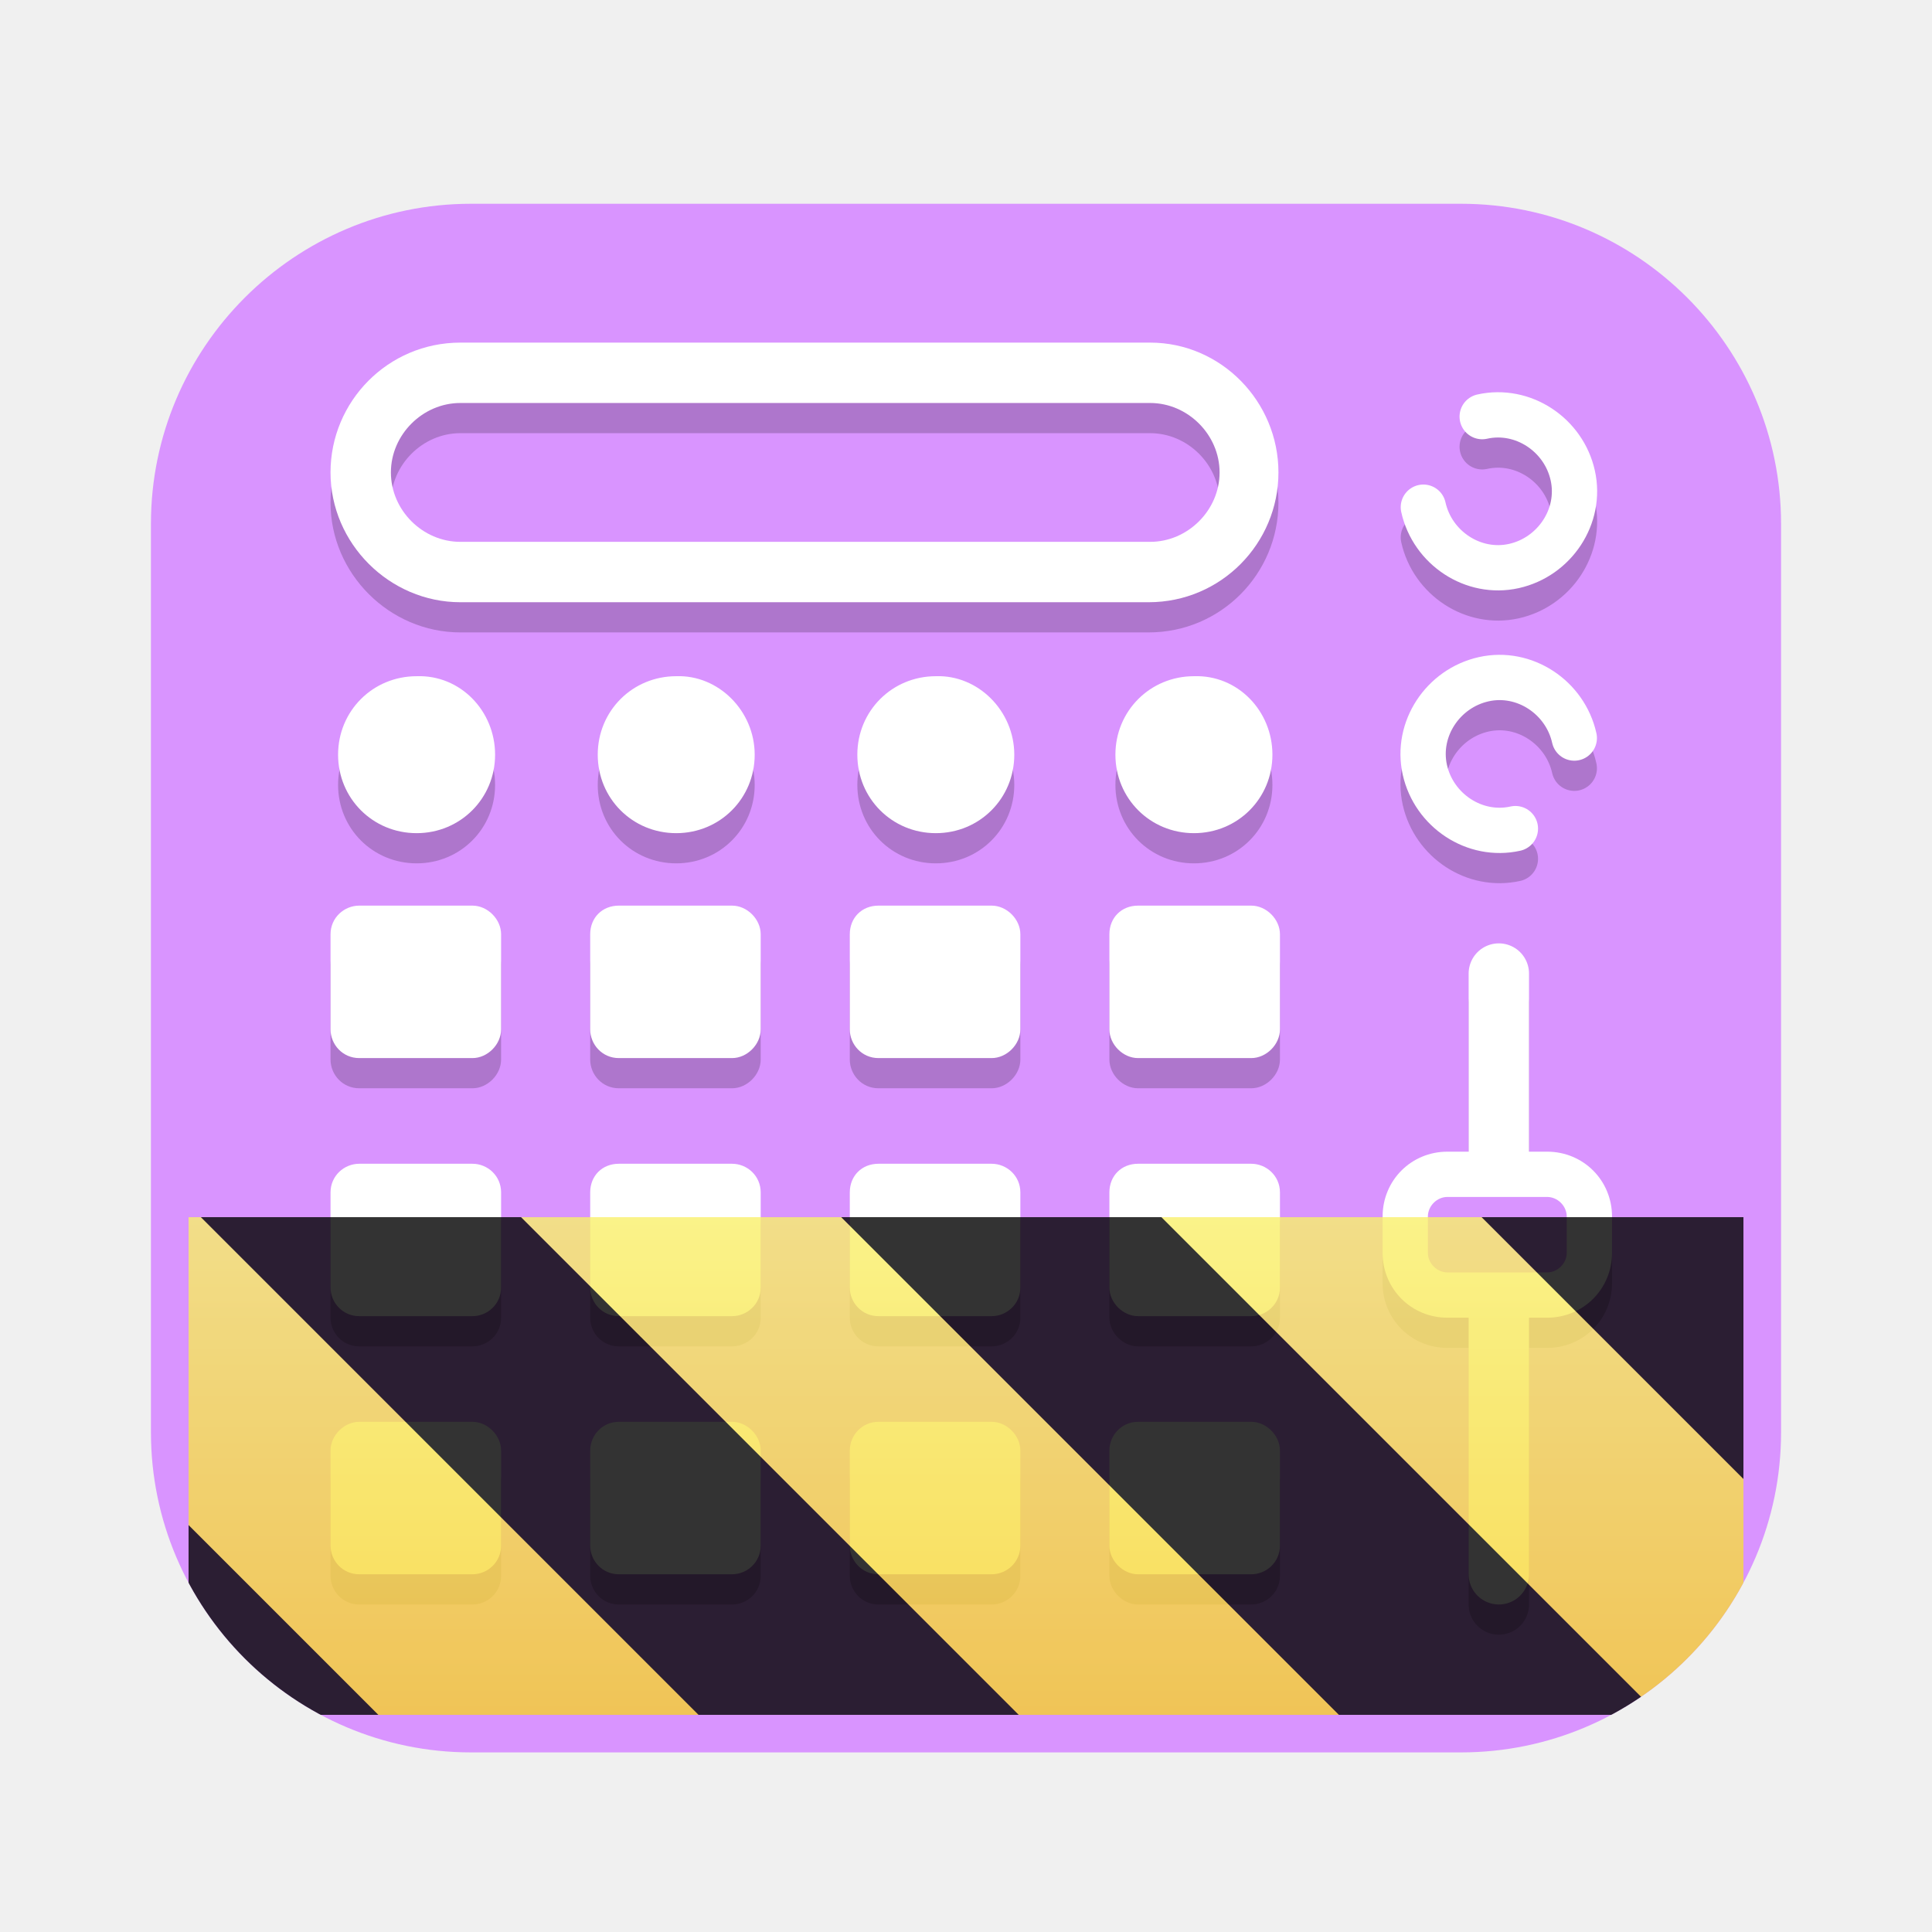
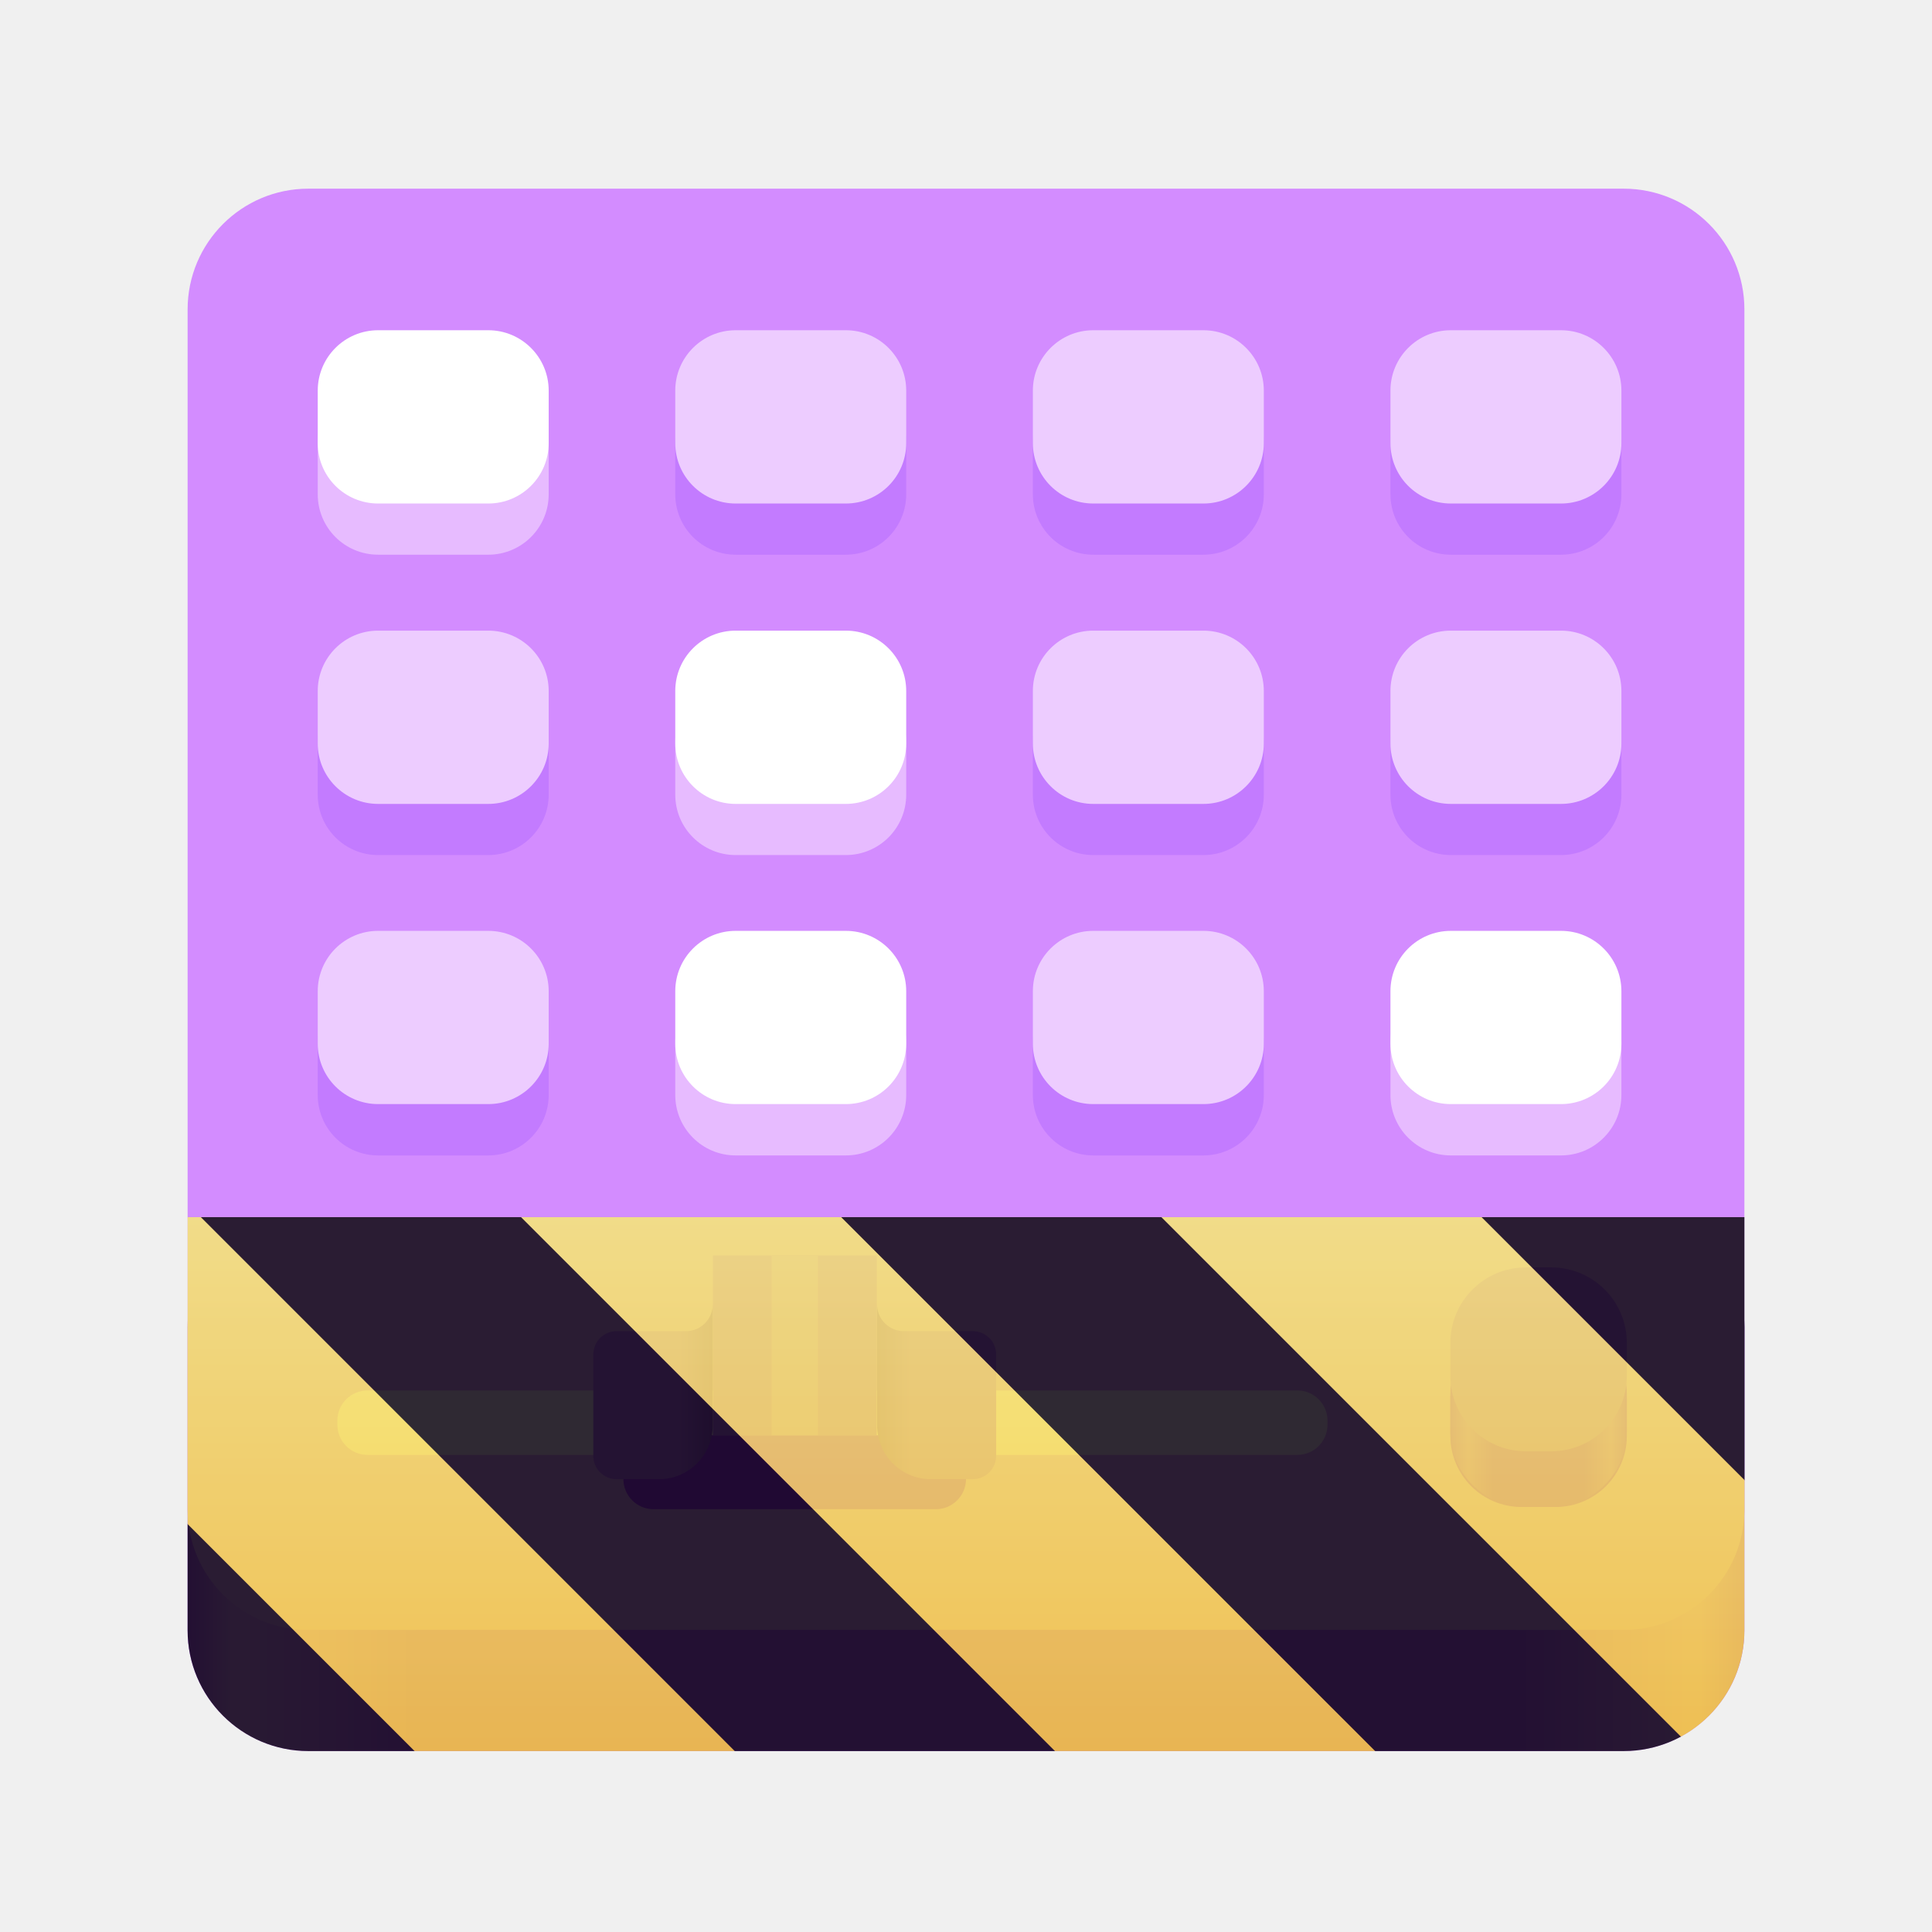
<svg xmlns="http://www.w3.org/2000/svg" xmlns:xlink="http://www.w3.org/1999/xlink" height="128px" viewBox="0 0 128 128" width="128px">
-   <defs>
-     <filter id="a" height="100%" width="100%" x="0%" y="0%">
-       <feColorMatrix color-interpolation-filters="sRGB" values="0 0 0 0 1 0 0 0 0 1 0 0 0 0 1 0 0 0 1 0" />
-     </filter>
-     <mask id="b">
-       <g filter="url(#a)">
-         <rect fill-opacity="0.2" height="153.6" width="153.6" x="-12.8" y="-12.8" />
-       </g>
-     </mask>
-     <clipPath id="c">
-       <path d="m 0 0 h 128 v 128 h -128 z m 0 0" />
-     </clipPath>
-     <mask id="d">
-       <g filter="url(#a)">
-         <rect fill-opacity="0.2" height="221.184" width="221.184" x="-46.592" y="-46.592" />
-       </g>
-     </mask>
-     <clipPath id="e">
-       <rect height="128" width="128" />
-     </clipPath>
-     <g id="f" clip-path="url(#e)">
-       <path d="m 23.801 62 h 7.5 c 1 0 1.898 0.898 1.898 1.898 v 6.301 c 0 1 -0.898 1.902 -1.898 1.902 h -7.5 c -1.102 0 -1.902 -0.902 -1.902 -1.902 v -6.301 c 0 -1.098 0.902 -1.898 1.902 -1.898 z m 0 0" />
-       <path d="m 41 62 h 7.5 c 1 0 1.898 0.898 1.898 1.898 v 6.301 c 0 1 -0.898 1.902 -1.898 1.902 h -7.5 c -1.102 0 -1.898 -0.902 -1.898 -1.902 v -6.301 c 0 -1.098 0.797 -1.898 1.898 -1.898 z m 0 0" />
-       <path d="m 58.199 62 h 7.5 c 1 0 1.902 0.898 1.902 1.898 v 6.301 c 0 1 -0.902 1.902 -1.902 1.902 h -7.5 c -1.098 0 -1.898 -0.902 -1.898 -1.902 v -6.301 c 0 -1.098 0.801 -1.898 1.898 -1.898 z m 0 0" />
-       <path d="m 75.398 62 h 7.5 c 1 0 1.902 0.898 1.902 1.898 v 6.301 c 0 1 -0.902 1.902 -1.902 1.902 h -7.5 c -1 0 -1.898 -0.902 -1.898 -1.902 v -6.301 c 0 -1.098 0.801 -1.898 1.898 -1.898 z m 0 0" />
-       <path d="m 23.801 79.102 h 7.5 c 1 0 1.898 0.797 1.898 1.898 v 6.301 c 0 1.098 -0.898 1.898 -1.898 1.898 h -7.5 c -1.102 0 -1.902 -0.898 -1.902 -1.898 v -6.301 c 0 -1.102 0.902 -1.898 1.902 -1.898 z m 0 0" />
-       <path d="m 41 79.102 h 7.5 c 1 0 1.898 0.797 1.898 1.898 v 6.301 c 0 1.098 -0.898 1.898 -1.898 1.898 h -7.5 c -1.102 0 -1.898 -0.898 -1.898 -1.898 v -6.301 c 0 -1.102 0.797 -1.898 1.898 -1.898 z m 0 0" />
-       <path d="m 58.199 79.102 h 7.5 c 1 0 1.902 0.797 1.902 1.898 v 6.301 c 0 1.098 -0.902 1.898 -1.902 1.898 h -7.5 c -1.098 0 -1.898 -0.898 -1.898 -1.898 v -6.301 c 0 -1.102 0.801 -1.898 1.898 -1.898 z m 0 0" />
-       <path d="m 75.398 79.102 h 7.5 c 1 0 1.902 0.797 1.902 1.898 v 6.301 c 0 1.098 -0.902 1.898 -1.902 1.898 h -7.5 c -1 0 -1.898 -0.898 -1.898 -1.898 v -6.301 c 0 -1.102 0.801 -1.898 1.898 -1.898 z m 0 0" />
-       <path d="m 23.801 96.199 h 7.5 c 1 0 1.898 0.902 1.898 1.902 v 6.297 c 0 1.102 -0.898 1.902 -1.898 1.902 h -7.5 c -1.102 0 -1.902 -0.902 -1.902 -1.902 v -6.297 c 0 -1 0.902 -1.902 1.902 -1.902 z m 0 0" />
-       <path d="m 41 96.199 h 7.5 c 1 0 1.898 0.902 1.898 1.902 v 6.297 c 0 1.102 -0.898 1.902 -1.898 1.902 h -7.5 c -1.102 0 -1.898 -0.902 -1.898 -1.902 v -6.297 c 0 -1 0.797 -1.902 1.898 -1.902 z m 0 0" />
-       <path d="m 58.199 96.199 h 7.5 c 1 0 1.902 0.902 1.902 1.902 v 6.297 c 0 1.102 -0.902 1.902 -1.902 1.902 h -7.5 c -1.098 0 -1.898 -0.902 -1.898 -1.902 v -6.297 c 0 -1 0.801 -1.902 1.898 -1.902 z m 0 0" />
-       <path d="m 75.398 96.199 h 7.5 c 1 0 1.902 0.902 1.902 1.902 v 6.297 c 0 1.102 -0.902 1.902 -1.902 1.902 h -7.5 c -1 0 -1.898 -0.902 -1.898 -1.902 v -6.297 c 0 -1 0.801 -1.902 1.898 -1.902 z m 0 0" />
-       <path d="m 99.301 106.301 v -39.801" fill="none" stroke="#000000" stroke-linecap="round" stroke-linejoin="round" stroke-width="4" />
-       <path d="m 32.801 52 c 0 2.898 -2.301 5.199 -5.199 5.199 c -2.902 0 -5.203 -2.301 -5.203 -5.199 s 2.301 -5.199 5.203 -5.199 c 2.898 -0.102 5.199 2.301 5.199 5.199 z m 0 0" />
-       <path d="m 50 52 c 0 2.898 -2.301 5.199 -5.199 5.199 c -2.902 0 -5.199 -2.301 -5.199 -5.199 s 2.297 -5.199 5.199 -5.199 c 2.801 -0.102 5.199 2.301 5.199 5.199 z m 0 0" />
-       <path d="m 67.199 52 c 0 2.898 -2.301 5.199 -5.199 5.199 s -5.199 -2.301 -5.199 -5.199 s 2.301 -5.199 5.199 -5.199 c 2.801 -0.102 5.199 2.301 5.199 5.199 z m 0 0" />
-       <path d="m 84.301 52 c 0 2.898 -2.301 5.199 -5.199 5.199 c -2.902 0 -5.203 -2.301 -5.203 -5.199 s 2.301 -5.199 5.203 -5.199 c 2.898 -0.102 5.199 2.301 5.199 5.199 z m 0 0" />
-       <path d="m 94.301 35.602 c 0.598 2.699 3.301 4.5 6 3.898 s 4.5 -3.301 3.898 -6 c -0.598 -2.699 -3.301 -4.5 -6 -3.898" fill="none" stroke="#000000" stroke-linecap="round" stroke-linejoin="round" stroke-width="3" />
-       <path d="m 104.301 50.898 c -0.602 -2.699 -3.301 -4.5 -6 -3.898 s -4.5 3.301 -3.902 6 c 0.602 2.699 3.301 4.5 6 3.898" fill="none" stroke="#000000" stroke-linecap="round" stroke-linejoin="round" stroke-width="3" />
-       <path d="m 95.898 87.699 c -1.5 0 -2.797 -1.199 -2.797 -2.801 v -2.398 c 0 -1.5 1.199 -2.801 2.797 -2.801 h 6.602 c 1.5 0 2.801 1.199 2.801 2.801 v 2.398 c 0 1.5 -1.199 2.801 -2.801 2.801 z m 0 0" />
-       <path d="m 102.5 81.301 c 0.699 0 1.301 0.598 1.301 1.301 v 2.398 c 0 0.699 -0.602 1.301 -1.301 1.301 h -6.602 c -0.699 0 -1.297 -0.602 -1.297 -1.301 v -2.398 c 0 -0.703 0.598 -1.301 1.297 -1.301 z m 0 -3 h -6.602 c -2.398 0 -4.297 1.898 -4.297 4.301 v 2.398 c 0 2.398 1.898 4.301 4.297 4.301 h 6.602 c 2.398 0 4.301 -1.902 4.301 -4.301 v -2.398 c 0 -2.402 -1.902 -4.301 -4.301 -4.301 z m 0 0" />
-       <path d="m 76.199 28.699 c 2.5 0 4.602 2.102 4.602 4.602 s -2.102 4.598 -4.602 4.598 h -45.699 c -2.5 0 -4.602 -2.098 -4.602 -4.598 s 2.102 -4.602 4.602 -4.602 z m 0 -4 h -45.699 c -4.801 0 -8.602 3.902 -8.602 8.602 s 3.902 8.598 8.602 8.598 h 45.602 c 4.797 0 8.598 -3.898 8.598 -8.598 s -3.801 -8.602 -8.5 -8.602 z m 0 0" />
-     </g>
-     <clipPath id="g">
-       <rect height="128" width="128" />
-     </clipPath>
-     <clipPath id="h">
-       <rect height="128" width="128" />
-     </clipPath>
-     <mask id="i">
-       <g filter="url(#a)">
-         <g clip-path="url(#h)" filter="url(#a)">
-           <g clip-path="url(#g)">
-             <path d="m 31.199 16 h 65.602 c 10.301 0 18.699 8.398 18.699 18.699 v 60.199 c 0 10.301 -8.398 18.703 -18.699 18.703 h -65.602 c -10.301 0 -18.699 -8.402 -18.699 -18.703 v -60.199 c 0 -10.301 8.398 -18.699 18.699 -18.699 z m 0 0" fill="#d994ff" />
-             <g clip-path="url(#c)">
-               <path d="m 31.199 16 h 65.602 c 10.301 0 18.699 8.398 18.699 18.699 v 60.199 c 0 10.301 -8.398 18.703 -18.699 18.703 h -65.602 c -10.301 0 -18.699 -8.402 -18.699 -18.703 v -60.199 c 0 -10.301 8.398 -18.699 18.699 -18.699 z m 0 0" fill="none" stroke="#d994ff" stroke-miterlimit="10" stroke-width="5" />
-             </g>
-             <g mask="url(#d)">
-               <use xlink:href="#f" />
-             </g>
-             <path d="m 23.801 60 h 7.5 c 1 0 1.898 0.898 1.898 1.898 v 6.301 c 0 1 -0.898 1.902 -1.898 1.902 h -7.5 c -1.102 0 -1.902 -0.902 -1.902 -1.902 v -6.301 c 0 -1.098 0.902 -1.898 1.902 -1.898 z m 0 0" fill="#ffffff" />
-             <path d="m 41 60 h 7.5 c 1 0 1.898 0.898 1.898 1.898 v 6.301 c 0 1 -0.898 1.902 -1.898 1.902 h -7.5 c -1.102 0 -1.898 -0.902 -1.898 -1.902 v -6.301 c 0 -1.098 0.797 -1.898 1.898 -1.898 z m 0 0" fill="#ffffff" />
-             <path d="m 58.199 60 h 7.5 c 1 0 1.902 0.898 1.902 1.898 v 6.301 c 0 1 -0.902 1.902 -1.902 1.902 h -7.5 c -1.098 0 -1.898 -0.902 -1.898 -1.902 v -6.301 c 0 -1.098 0.801 -1.898 1.898 -1.898 z m 0 0" fill="#ffffff" />
-             <path d="m 75.398 60 h 7.5 c 1 0 1.902 0.898 1.902 1.898 v 6.301 c 0 1 -0.902 1.902 -1.902 1.902 h -7.5 c -1 0 -1.898 -0.902 -1.898 -1.902 v -6.301 c 0 -1.098 0.801 -1.898 1.898 -1.898 z m 0 0" fill="#ffffff" />
-             <path d="m 23.801 77.102 h 7.5 c 1 0 1.898 0.797 1.898 1.898 v 6.301 c 0 1.098 -0.898 1.898 -1.898 1.898 h -7.5 c -1.102 0 -1.902 -0.898 -1.902 -1.898 v -6.301 c 0 -1.102 0.902 -1.898 1.902 -1.898 z m 0 0" fill="#ffffff" />
-             <path d="m 41 77.102 h 7.5 c 1 0 1.898 0.797 1.898 1.898 v 6.301 c 0 1.098 -0.898 1.898 -1.898 1.898 h -7.5 c -1.102 0 -1.898 -0.898 -1.898 -1.898 v -6.301 c 0 -1.102 0.797 -1.898 1.898 -1.898 z m 0 0" fill="#ffffff" />
-             <path d="m 58.199 77.102 h 7.5 c 1 0 1.902 0.797 1.902 1.898 v 6.301 c 0 1.098 -0.902 1.898 -1.902 1.898 h -7.5 c -1.098 0 -1.898 -0.898 -1.898 -1.898 v -6.301 c 0 -1.102 0.801 -1.898 1.898 -1.898 z m 0 0" fill="#ffffff" />
-             <path d="m 75.398 77.102 h 7.5 c 1 0 1.902 0.797 1.902 1.898 v 6.301 c 0 1.098 -0.902 1.898 -1.902 1.898 h -7.5 c -1 0 -1.898 -0.898 -1.898 -1.898 v -6.301 c 0 -1.102 0.801 -1.898 1.898 -1.898 z m 0 0" fill="#ffffff" />
-             <path d="m 23.801 94.199 h 7.5 c 1 0 1.898 0.902 1.898 1.902 v 6.297 c 0 1.102 -0.898 1.902 -1.898 1.902 h -7.5 c -1.102 0 -1.902 -0.902 -1.902 -1.902 v -6.297 c 0 -1 0.902 -1.902 1.902 -1.902 z m 0 0" fill="#ffffff" />
-             <path d="m 41 94.199 h 7.5 c 1 0 1.898 0.902 1.898 1.902 v 6.297 c 0 1.102 -0.898 1.902 -1.898 1.902 h -7.5 c -1.102 0 -1.898 -0.902 -1.898 -1.902 v -6.297 c 0 -1 0.797 -1.902 1.898 -1.902 z m 0 0" fill="#ffffff" />
-             <path d="m 58.199 94.199 h 7.5 c 1 0 1.902 0.902 1.902 1.902 v 6.297 c 0 1.102 -0.902 1.902 -1.902 1.902 h -7.5 c -1.098 0 -1.898 -0.902 -1.898 -1.902 v -6.297 c 0 -1 0.801 -1.902 1.898 -1.902 z m 0 0" fill="#ffffff" />
-             <path d="m 75.398 94.199 h 7.5 c 1 0 1.902 0.902 1.902 1.902 v 6.297 c 0 1.102 -0.902 1.902 -1.902 1.902 h -7.5 c -1 0 -1.898 -0.902 -1.898 -1.902 v -6.297 c 0 -1 0.801 -1.902 1.898 -1.902 z m 0 0" fill="#ffffff" />
-             <path d="m 99.301 104.301 v -39.801" fill="none" stroke="#ffffff" stroke-linecap="round" stroke-linejoin="round" stroke-width="4" />
-             <path d="m 32.801 50 c 0 2.898 -2.301 5.199 -5.199 5.199 c -2.902 0 -5.203 -2.301 -5.203 -5.199 s 2.301 -5.199 5.203 -5.199 c 2.898 -0.102 5.199 2.301 5.199 5.199 z m 0 0" fill="#ffffff" />
-             <path d="m 50 50 c 0 2.898 -2.301 5.199 -5.199 5.199 c -2.902 0 -5.199 -2.301 -5.199 -5.199 s 2.297 -5.199 5.199 -5.199 c 2.801 -0.102 5.199 2.301 5.199 5.199 z m 0 0" fill="#ffffff" />
-             <path d="m 67.199 50 c 0 2.898 -2.301 5.199 -5.199 5.199 s -5.199 -2.301 -5.199 -5.199 s 2.301 -5.199 5.199 -5.199 c 2.801 -0.102 5.199 2.301 5.199 5.199 z m 0 0" fill="#ffffff" />
-             <path d="m 84.301 50 c 0 2.898 -2.301 5.199 -5.199 5.199 c -2.902 0 -5.203 -2.301 -5.203 -5.199 s 2.301 -5.199 5.203 -5.199 c 2.898 -0.102 5.199 2.301 5.199 5.199 z m 0 0" fill="#ffffff" />
-             <path d="m 94.301 33.602 c 0.598 2.699 3.301 4.5 6 3.898 s 4.5 -3.301 3.898 -6 c -0.598 -2.699 -3.301 -4.5 -6 -3.898" fill="none" stroke="#ffffff" stroke-linecap="round" stroke-linejoin="round" stroke-width="3" />
-             <path d="m 104.301 48.898 c -0.602 -2.699 -3.301 -4.5 -6 -3.898 s -4.5 3.301 -3.902 6 c 0.602 2.699 3.301 4.5 6 3.898" fill="none" stroke="#ffffff" stroke-linecap="round" stroke-linejoin="round" stroke-width="3" />
-             <path d="m 95.898 85.699 c -1.5 0 -2.797 -1.199 -2.797 -2.801 v -2.398 c 0 -1.5 1.199 -2.801 2.797 -2.801 h 6.602 c 1.5 0 2.801 1.199 2.801 2.801 v 2.398 c 0 1.5 -1.199 2.801 -2.801 2.801 z m 0 0" fill="#d994ff" />
-             <path d="m 102.5 79.301 c 0.699 0 1.301 0.598 1.301 1.301 v 2.398 c 0 0.699 -0.602 1.301 -1.301 1.301 h -6.602 c -0.699 0 -1.297 -0.602 -1.297 -1.301 v -2.398 c 0 -0.703 0.598 -1.301 1.297 -1.301 z m 0 -3 h -6.602 c -2.398 0 -4.297 1.898 -4.297 4.301 v 2.398 c 0 2.398 1.898 4.301 4.297 4.301 h 6.602 c 2.398 0 4.301 -1.902 4.301 -4.301 v -2.398 c 0 -2.402 -1.902 -4.301 -4.301 -4.301 z m 0 0" fill="#ffffff" />
-             <path d="m 76.199 26.699 c 2.5 0 4.602 2.102 4.602 4.602 s -2.102 4.598 -4.602 4.598 h -45.699 c -2.5 0 -4.602 -2.098 -4.602 -4.598 s 2.102 -4.602 4.602 -4.602 z m 0 -4 h -45.699 c -4.801 0 -8.602 3.902 -8.602 8.602 s 3.902 8.598 8.602 8.598 h 45.602 c 4.797 0 8.598 -3.898 8.598 -8.598 s -3.801 -8.602 -8.5 -8.602 z m 0 0" fill="#ffffff" />
-           </g>
+   <filter id="a" height="100%" width="100%" x="0%" y="0%">
+     <feColorMatrix color-interpolation-filters="sRGB" values="0 0 0 0 1 0 0 0 0 1 0 0 0 0 1 0 0 0 1 0" />
+   </filter>
+   <linearGradient id="b" gradientUnits="userSpaceOnUse" x1="12.43" x2="115.57" y1="97.96" y2="97.96">
+     <stop offset="0" stop-color="#af4eff" />
+     <stop offset="0.03" stop-color="#cf84ff" />
+     <stop offset="0.15" stop-color="#af4eff" />
+     <stop offset="0.5" stop-color="#af4eff" />
+     <stop offset="0.85" stop-color="#af4eff" />
+     <stop offset="0.97" stop-color="#cf84ff" />
+     <stop offset="1" stop-color="#af4eff" />
+   </linearGradient>
+   <linearGradient id="c" gradientUnits="userSpaceOnUse" x1="96.09" x2="107.78" y1="93.75" y2="93.75">
+     <stop offset="0" stop-color="#9f2bff" />
+     <stop offset="0.1" stop-color="#b95bff" />
+     <stop offset="0.25" stop-color="#9f2bff" />
+     <stop offset="0.5" stop-color="#9f2bff" />
+     <stop offset="0.75" stop-color="#9f2bff" />
+     <stop offset="0.91" stop-color="#b95bff" />
+     <stop offset="1" stop-color="#9f2bff" />
+   </linearGradient>
+   <linearGradient id="d" gradientUnits="userSpaceOnUse">
+     <stop offset="0" stop-color="#9646e0" />
+     <stop offset="0.3" stop-color="#b65fff" />
+     <stop offset="0.5" stop-color="#b65fff" />
+   </linearGradient>
+   <linearGradient id="e" x1="58.08" x2="66" xlink:href="#d" y1="92.12" y2="92.12" />
+   <linearGradient id="f" x1="47.22" x2="39.31" xlink:href="#d" y1="92.12" y2="92.12" />
+   <clipPath id="g">
+     <rect height="128" width="128" />
+   </clipPath>
+   <clipPath id="h">
+     <rect height="128" width="128" />
+   </clipPath>
+   <mask id="i">
+     <g filter="url(#a)">
+       <g clip-path="url(#h)" filter="url(#a)">
+         <g clip-path="url(#g)">
+           <path d="m 20.43 79.93 h 87.141 c 4.418 0 8 3.582 8 8 v 20.082 c 0 4.418 -3.582 8 -8 8 h -87.141 c -4.418 0 -8 -3.582 -8 -8 v -20.082 c 0 -4.418 3.582 -8 8 -8 z m 0 0" fill="url(#b)" />
+           <path d="m 20.43 12.5 h 87.141 c 4.418 0 8 3.582 8 8 v 79.488 c 0 4.422 -3.582 8 -8 8 h -87.141 c -4.418 0 -8 -3.578 -8 -8 v -79.488 c 0 -4.418 3.582 -8 8 -8 z m 0 0" fill="#d38cff" />
+           <path d="m 25.051 45.172 h 7.301 c 2.207 0 4 1.789 4 4 v 3.477 c 0 2.211 -1.793 4 -4 4 h -7.301 c -2.211 0 -4 -1.789 -4 -4 v -3.477 c 0 -2.211 1.789 -4 4 -4 z m 0 0" fill="#c37bff" />
+           <path d="m 25.051 41.781 h 7.301 c 2.207 0 4 1.789 4 4 v 3.48 c 0 2.207 -1.793 4 -4 4 h -7.301 c -2.211 0 -4 -1.793 -4 -4 v -3.48 c 0 -2.211 1.789 -4 4 -4 z m 0 0" fill="#edccff" />
+           <path d="m 25.051 65.07 h 7.301 c 2.207 0 4 1.789 4 4 v 3.48 c 0 2.207 -1.793 4 -4 4 h -7.301 c -2.211 0 -4 -1.793 -4 -4 v -3.48 c 0 -2.211 1.789 -4 4 -4 z m 0 0" fill="#c37bff" />
+           <path d="m 25.051 61.672 h 7.301 c 2.207 0 4 1.789 4 4 v 3.477 c 0 2.211 -1.793 4 -4 4 h -7.301 c -2.211 0 -4 -1.789 -4 -4 v -3.477 c 0 -2.211 1.789 -4 4 -4 z m 0 0" fill="#edccff" />
+           <path d="m 25.051 25.27 h 7.301 c 2.207 0 4 1.793 4 4 v 3.48 c 0 2.211 -1.793 4 -4 4 h -7.301 c -2.211 0 -4 -1.789 -4 -4 v -3.48 c 0 -2.207 1.789 -4 4 -4 z m 0 0" fill="#e7bbff" />
+           <path d="m 25.051 21.879 h 7.301 c 2.207 0 4 1.793 4 4 v 3.48 c 0 2.211 -1.793 4 -4 4 h -7.301 c -2.211 0 -4 -1.789 -4 -4 v -3.48 c 0 -2.207 1.789 -4 4 -4 z m 0 0" fill="#ffffff" />
+           <path d="m 48.738 45.172 h 7.301 c 2.211 0 4 1.789 4 4 v 3.477 c 0 2.211 -1.789 4 -4 4 h -7.301 c -2.207 0 -4 -1.789 -4 -4 v -3.477 c 0 -2.211 1.793 -4 4 -4 z m 0 0" fill="#e7bbff" />
+           <path d="m 48.738 41.781 h 7.301 c 2.211 0 4 1.789 4 4 v 3.48 c 0 2.207 -1.789 4 -4 4 h -7.301 c -2.207 0 -4 -1.793 -4 -4 v -3.48 c 0 -2.211 1.793 -4 4 -4 z m 0 0" fill="#ffffff" />
+           <path d="m 48.738 65.07 h 7.301 c 2.211 0 4 1.789 4 4 v 3.48 c 0 2.207 -1.789 4 -4 4 h -7.301 c -2.207 0 -4 -1.793 -4 -4 v -3.48 c 0 -2.211 1.793 -4 4 -4 z m 0 0" fill="#e7bbff" />
+           <path d="m 48.738 61.672 h 7.301 c 2.211 0 4 1.789 4 4 v 3.477 c 0 2.211 -1.789 4 -4 4 h -7.301 c -2.207 0 -4 -1.789 -4 -4 v -3.477 c 0 -2.211 1.793 -4 4 -4 z m 0 0" fill="#ffffff" />
+           <path d="m 96.121 65.07 h 7.301 c 2.207 0 4 1.789 4 4 v 3.48 c 0 2.207 -1.793 4 -4 4 h -7.301 c -2.211 0 -4 -1.793 -4 -4 v -3.48 c 0 -2.211 1.789 -4 4 -4 z m 0 0" fill="#e7bbff" />
+           <path d="m 96.121 61.672 h 7.301 c 2.207 0 4 1.789 4 4 v 3.477 c 0 2.211 -1.793 4 -4 4 h -7.301 c -2.211 0 -4 -1.789 -4 -4 v -3.477 c 0 -2.211 1.789 -4 4 -4 z m 0 0" fill="#ffffff" />
+           <path d="m 48.738 25.27 h 7.301 c 2.211 0 4 1.793 4 4 v 3.48 c 0 2.211 -1.789 4 -4 4 h -7.301 c -2.207 0 -4 -1.789 -4 -4 v -3.48 c 0 -2.207 1.793 -4 4 -4 z m 0 0" fill="#c37bff" />
+           <path d="m 48.738 21.879 h 7.301 c 2.211 0 4 1.793 4 4 v 3.48 c 0 2.211 -1.789 4 -4 4 h -7.301 c -2.207 0 -4 -1.789 -4 -4 v -3.48 c 0 -2.207 1.793 -4 4 -4 z m 0 0" fill="#edccff" />
+           <path d="m 72.43 45.172 h 7.301 c 2.207 0 4 1.789 4 4 v 3.477 c 0 2.211 -1.793 4 -4 4 h -7.301 c -2.207 0 -4 -1.789 -4 -4 v -3.477 c 0 -2.211 1.793 -4 4 -4 z m 0 0" fill="#c37bff" />
+           <path d="m 72.43 41.781 h 7.301 c 2.207 0 4 1.789 4 4 v 3.48 c 0 2.207 -1.793 4 -4 4 h -7.301 c -2.207 0 -4 -1.793 -4 -4 v -3.48 c 0 -2.211 1.793 -4 4 -4 z m 0 0" fill="#edccff" />
+           <path d="m 72.43 65.07 h 7.301 c 2.207 0 4 1.789 4 4 v 3.48 c 0 2.207 -1.793 4 -4 4 h -7.301 c -2.207 0 -4 -1.793 -4 -4 v -3.48 c 0 -2.211 1.793 -4 4 -4 z m 0 0" fill="#c37bff" />
+           <path d="m 72.43 61.672 h 7.301 c 2.207 0 4 1.789 4 4 v 3.477 c 0 2.211 -1.793 4 -4 4 h -7.301 c -2.207 0 -4 -1.789 -4 -4 v -3.477 c 0 -2.211 1.793 -4 4 -4 z m 0 0" fill="#edccff" />
+           <path d="m 72.43 25.27 h 7.301 c 2.207 0 4 1.793 4 4 v 3.48 c 0 2.211 -1.793 4 -4 4 h -7.301 c -2.207 0 -4 -1.789 -4 -4 v -3.48 c 0 -2.207 1.793 -4 4 -4 z m 0 0" fill="#c37bff" />
+           <path d="m 72.43 21.879 h 7.301 c 2.207 0 4 1.793 4 4 v 3.48 c 0 2.211 -1.793 4 -4 4 h -7.301 c -2.207 0 -4 -1.789 -4 -4 v -3.48 c 0 -2.207 1.793 -4 4 -4 z m 0 0" fill="#edccff" />
+           <path d="m 96.121 45.172 h 7.301 c 2.207 0 4 1.789 4 4 v 3.477 c 0 2.211 -1.793 4 -4 4 h -7.301 c -2.211 0 -4 -1.789 -4 -4 v -3.477 c 0 -2.211 1.789 -4 4 -4 z m 0 0" fill="#c37bff" />
+           <path d="m 96.121 41.781 h 7.301 c 2.207 0 4 1.789 4 4 v 3.48 c 0 2.207 -1.793 4 -4 4 h -7.301 c -2.211 0 -4 -1.793 -4 -4 v -3.48 c 0 -2.211 1.789 -4 4 -4 z m 0 0" fill="#edccff" />
+           <path d="m 96.121 25.27 h 7.301 c 2.207 0 4 1.793 4 4 v 3.48 c 0 2.211 -1.793 4 -4 4 h -7.301 c -2.211 0 -4 -1.789 -4 -4 v -3.48 c 0 -2.207 1.789 -4 4 -4 z m 0 0" fill="#c37bff" />
+           <path d="m 96.121 21.879 h 7.301 c 2.207 0 4 1.793 4 4 v 3.48 c 0 2.211 -1.793 4 -4 4 h -7.301 c -2.211 0 -4 -1.789 -4 -4 v -3.48 c 0 -2.207 1.789 -4 4 -4 z m 0 0" fill="#edccff" />
+           <path d="m 100.801 87.66 h 2.27 c 2.602 0 4.711 2.109 4.711 4.711 v 2.758 c 0 2.602 -2.109 4.711 -4.711 4.711 h -2.27 c -2.602 0 -4.711 -2.109 -4.711 -4.711 v -2.758 c 0 -2.602 2.109 -4.711 4.711 -4.711 z m 0 0" fill="#9f2bff" />
+           <path d="m 101.09 87.66 h 1.691 c 2.762 0 5 2.238 5 5 v 2.18 c 0 2.762 -2.238 5 -5 5 h -1.691 c -2.762 0 -5 -2.238 -5 -5 v -2.18 c 0 -2.762 2.238 -5 5 -5 z m 0 0" fill="url(#c)" />
+           <path d="m 101.09 83.969 h 1.691 c 2.762 0 5 2.238 5 5 v 2.18 c 0 2.762 -2.238 5 -5 5 h -1.691 c -2.762 0 -5 -2.238 -5 -5 v -2.18 c 0 -2.762 2.238 -5 5 -5 z m 0 0" fill="#b65fff" />
+           <path d="m 24.352 92.121 h 61.598 c 1.105 0 2 0.895 2 2 v 0.27 c 0 1.105 -0.895 2 -2 2 h -61.598 c -1.105 0 -2 -0.895 -2 -2 v -0.27 c 0 -1.105 0.895 -2 2 -2 z m 0 0" fill="#edccff" />
+           <path d="m 43.301 95.09 h 18.699 c 1.105 0 2 0.895 2 2 v 0.898 c 0 1.105 -0.895 2 -2 2 h -18.699 c -1.105 0 -2 -0.895 -2 -2 v -0.898 c 0 -1.105 0.895 -2 2 -2 z m 0 0" fill="#9f2bff" />
+           <path d="m 58.09 95.09 h -10.859 v -11.91 h 10.859 z m 0 0" fill="#b65fff" />
+           <path d="m 54.191 95.09 h -3.07 v -11.91 h 3.07 z m 0 0" fill="#c37bff" />
+           <path d="m 59.879 88.191 c -0.977 0 -1.77 -0.793 -1.77 -1.77 v -0.152 v 8.141 c -0.016 1.965 1.566 3.574 3.531 3.59 h 2.809 c 0.418 0 0.816 -0.168 1.109 -0.465 c 0.289 -0.297 0.449 -0.699 0.441 -1.113 v -6.684 c 0 -0.855 -0.695 -1.547 -1.551 -1.547 z m 0 0" fill="url(#e)" />
+           <path d="m 47.219 86.27 v 0.152 c 0 0.977 -0.793 1.77 -1.77 1.77 h -4.598 c -0.41 0 -0.805 0.164 -1.094 0.453 c -0.289 0.293 -0.449 0.684 -0.449 1.094 v 6.684 c -0.008 0.414 0.148 0.816 0.438 1.113 c 0.289 0.297 0.688 0.465 1.105 0.465 h 2.809 c 1.961 0 3.555 -1.586 3.559 -3.551 z m 0 0" fill="url(#f)" />
        </g>
      </g>
-     </mask>
-     <mask id="j">
-       <g filter="url(#a)">
-         <rect fill-opacity="0.8" height="184.32" width="184.32" x="-28.16" y="-28.16" />
-       </g>
-     </mask>
-     <linearGradient id="k" gradientTransform="matrix(0 0.37 -0.98462 0 295.385 -30.36)" gradientUnits="userSpaceOnUse" x1="300" x2="428" y1="235" y2="235">
-       <stop offset="0" stop-color="#f9f06b" />
-       <stop offset="1" stop-color="#f5c211" />
-     </linearGradient>
-     <clipPath id="l">
-       <rect height="128" width="128" />
-     </clipPath>
-     <clipPath id="m">
-       <rect height="128" width="128" />
-     </clipPath>
-   </defs>
-   <path d="m 31.199 16 h 65.602 c 10.301 0 18.699 8.398 18.699 18.699 v 60.199 c 0 10.301 -8.398 18.703 -18.699 18.703 h -65.602 c -10.301 0 -18.699 -8.402 -18.699 -18.703 v -60.199 c 0 -10.301 8.398 -18.699 18.699 -18.699 z m 0 0" fill="#d994ff" stroke="#d994ff" stroke-miterlimit="10" stroke-width="5" />
-   <g mask="url(#b)">
-     <use xlink:href="#f" />
-   </g>
-   <g fill="#ffffff">
-     <path d="m 23.801 60 h 7.5 c 1 0 1.898 0.898 1.898 1.898 v 6.301 c 0 1 -0.898 1.902 -1.898 1.902 h -7.5 c -1.102 0 -1.902 -0.902 -1.902 -1.902 v -6.301 c 0 -1.098 0.902 -1.898 1.902 -1.898 z m 0 0" />
-     <path d="m 41 60 h 7.5 c 1 0 1.898 0.898 1.898 1.898 v 6.301 c 0 1 -0.898 1.902 -1.898 1.902 h -7.5 c -1.102 0 -1.898 -0.902 -1.898 -1.902 v -6.301 c 0 -1.098 0.797 -1.898 1.898 -1.898 z m 0 0" />
-     <path d="m 58.199 60 h 7.5 c 1 0 1.902 0.898 1.902 1.898 v 6.301 c 0 1 -0.902 1.902 -1.902 1.902 h -7.5 c -1.098 0 -1.898 -0.902 -1.898 -1.902 v -6.301 c 0 -1.098 0.801 -1.898 1.898 -1.898 z m 0 0" />
-     <path d="m 75.398 60 h 7.5 c 1 0 1.902 0.898 1.902 1.898 v 6.301 c 0 1 -0.902 1.902 -1.902 1.902 h -7.5 c -1 0 -1.898 -0.902 -1.898 -1.902 v -6.301 c 0 -1.098 0.801 -1.898 1.898 -1.898 z m 0 0" />
-     <path d="m 23.801 77.102 h 7.5 c 1 0 1.898 0.797 1.898 1.898 v 6.301 c 0 1.098 -0.898 1.898 -1.898 1.898 h -7.5 c -1.102 0 -1.902 -0.898 -1.902 -1.898 v -6.301 c 0 -1.102 0.902 -1.898 1.902 -1.898 z m 0 0" />
-     <path d="m 41 77.102 h 7.5 c 1 0 1.898 0.797 1.898 1.898 v 6.301 c 0 1.098 -0.898 1.898 -1.898 1.898 h -7.5 c -1.102 0 -1.898 -0.898 -1.898 -1.898 v -6.301 c 0 -1.102 0.797 -1.898 1.898 -1.898 z m 0 0" />
-     <path d="m 58.199 77.102 h 7.5 c 1 0 1.902 0.797 1.902 1.898 v 6.301 c 0 1.098 -0.902 1.898 -1.902 1.898 h -7.5 c -1.098 0 -1.898 -0.898 -1.898 -1.898 v -6.301 c 0 -1.102 0.801 -1.898 1.898 -1.898 z m 0 0" />
-     <path d="m 75.398 77.102 h 7.5 c 1 0 1.902 0.797 1.902 1.898 v 6.301 c 0 1.098 -0.902 1.898 -1.902 1.898 h -7.5 c -1 0 -1.898 -0.898 -1.898 -1.898 v -6.301 c 0 -1.102 0.801 -1.898 1.898 -1.898 z m 0 0" />
-     <path d="m 23.801 94.199 h 7.5 c 1 0 1.898 0.902 1.898 1.902 v 6.297 c 0 1.102 -0.898 1.902 -1.898 1.902 h -7.5 c -1.102 0 -1.902 -0.902 -1.902 -1.902 v -6.297 c 0 -1 0.902 -1.902 1.902 -1.902 z m 0 0" />
-     <path d="m 41 94.199 h 7.5 c 1 0 1.898 0.902 1.898 1.902 v 6.297 c 0 1.102 -0.898 1.902 -1.898 1.902 h -7.5 c -1.102 0 -1.898 -0.902 -1.898 -1.902 v -6.297 c 0 -1 0.797 -1.902 1.898 -1.902 z m 0 0" />
-     <path d="m 58.199 94.199 h 7.5 c 1 0 1.902 0.902 1.902 1.902 v 6.297 c 0 1.102 -0.902 1.902 -1.902 1.902 h -7.5 c -1.098 0 -1.898 -0.902 -1.898 -1.902 v -6.297 c 0 -1 0.801 -1.902 1.898 -1.902 z m 0 0" />
-     <path d="m 75.398 94.199 h 7.5 c 1 0 1.902 0.902 1.902 1.902 v 6.297 c 0 1.102 -0.902 1.902 -1.902 1.902 h -7.5 c -1 0 -1.898 -0.902 -1.898 -1.902 v -6.297 c 0 -1 0.801 -1.902 1.898 -1.902 z m 0 0" />
-   </g>
-   <path d="m 99.301 104.301 v -39.801" fill="none" stroke="#ffffff" stroke-linecap="round" stroke-linejoin="round" stroke-width="4" />
-   <path d="m 32.801 50 c 0 2.898 -2.301 5.199 -5.199 5.199 c -2.902 0 -5.203 -2.301 -5.203 -5.199 s 2.301 -5.199 5.203 -5.199 c 2.898 -0.102 5.199 2.301 5.199 5.199 z m 0 0" fill="#ffffff" />
-   <path d="m 50 50 c 0 2.898 -2.301 5.199 -5.199 5.199 c -2.902 0 -5.199 -2.301 -5.199 -5.199 s 2.297 -5.199 5.199 -5.199 c 2.801 -0.102 5.199 2.301 5.199 5.199 z m 0 0" fill="#ffffff" />
-   <path d="m 67.199 50 c 0 2.898 -2.301 5.199 -5.199 5.199 s -5.199 -2.301 -5.199 -5.199 s 2.301 -5.199 5.199 -5.199 c 2.801 -0.102 5.199 2.301 5.199 5.199 z m 0 0" fill="#ffffff" />
-   <path d="m 84.301 50 c 0 2.898 -2.301 5.199 -5.199 5.199 c -2.902 0 -5.203 -2.301 -5.203 -5.199 s 2.301 -5.199 5.203 -5.199 c 2.898 -0.102 5.199 2.301 5.199 5.199 z m 0 0" fill="#ffffff" />
-   <path d="m 94.301 33.602 c 0.598 2.699 3.301 4.5 6 3.898 s 4.5 -3.301 3.898 -6 c -0.598 -2.699 -3.301 -4.5 -6 -3.898" fill="none" stroke="#ffffff" stroke-linecap="round" stroke-linejoin="round" stroke-width="3" />
-   <path d="m 104.301 48.898 c -0.602 -2.699 -3.301 -4.5 -6 -3.898 s -4.5 3.301 -3.902 6 c 0.602 2.699 3.301 4.5 6 3.898" fill="none" stroke="#ffffff" stroke-linecap="round" stroke-linejoin="round" stroke-width="3" />
-   <path d="m 95.898 85.699 c -1.5 0 -2.797 -1.199 -2.797 -2.801 v -2.398 c 0 -1.5 1.199 -2.801 2.797 -2.801 h 6.602 c 1.5 0 2.801 1.199 2.801 2.801 v 2.398 c 0 1.5 -1.199 2.801 -2.801 2.801 z m 0 0" fill="#d994ff" />
-   <path d="m 102.5 79.301 c 0.699 0 1.301 0.598 1.301 1.301 v 2.398 c 0 0.699 -0.602 1.301 -1.301 1.301 h -6.602 c -0.699 0 -1.297 -0.602 -1.297 -1.301 v -2.398 c 0 -0.703 0.598 -1.301 1.297 -1.301 z m 0 -3 h -6.602 c -2.398 0 -4.297 1.898 -4.297 4.301 v 2.398 c 0 2.398 1.898 4.301 4.297 4.301 h 6.602 c 2.398 0 4.301 -1.902 4.301 -4.301 v -2.398 c 0 -2.402 -1.902 -4.301 -4.301 -4.301 z m 0 0" fill="#ffffff" />
-   <path d="m 76.199 26.699 c 2.5 0 4.602 2.102 4.602 4.602 s -2.102 4.598 -4.602 4.598 h -45.699 c -2.5 0 -4.602 -2.098 -4.602 -4.598 s 2.102 -4.602 4.602 -4.602 z m 0 -4 h -45.699 c -4.801 0 -8.602 3.902 -8.602 8.602 s 3.902 8.598 8.602 8.598 h 45.602 c 4.797 0 8.598 -3.898 8.598 -8.598 s -3.801 -8.602 -8.5 -8.602 z m 0 0" fill="#ffffff" />
+     </g>
+   </mask>
+   <mask id="j">
+     <g filter="url(#a)">
+       <rect fill-opacity="0.8" height="184.32" width="184.32" x="-28.16" y="-28.16" />
+     </g>
+   </mask>
+   <linearGradient id="k" gradientTransform="matrix(0 0.37 -0.98462 0 295.385 -30.36)" gradientUnits="userSpaceOnUse" x1="300" x2="428" y1="235" y2="235">
+     <stop offset="0" stop-color="#f9f06b" />
+     <stop offset="1" stop-color="#f5c211" />
+   </linearGradient>
+   <clipPath id="l">
+     <rect height="128" width="128" />
+   </clipPath>
+   <clipPath id="m">
+     <rect height="128" width="128" />
+   </clipPath>
+   <path d="m 20.43 79.93 h 87.141 c 4.418 0 8 3.582 8 8 v 20.082 c 0 4.418 -3.582 8 -8 8 h -87.141 c -4.418 0 -8 -3.582 -8 -8 v -20.082 c 0 -4.418 3.582 -8 8 -8 z m 0 0" fill="url(#b)" />
+   <path d="m 20.43 12.5 h 87.141 c 4.418 0 8 3.582 8 8 v 79.488 c 0 4.422 -3.582 8 -8 8 h -87.141 c -4.418 0 -8 -3.578 -8 -8 v -79.488 c 0 -4.418 3.582 -8 8 -8 z m 0 0" fill="#d38cff" />
+   <path d="m 25.051 45.172 h 7.301 c 2.207 0 4 1.789 4 4 v 3.477 c 0 2.211 -1.793 4 -4 4 h -7.301 c -2.211 0 -4 -1.789 -4 -4 v -3.477 c 0 -2.211 1.789 -4 4 -4 z m 0 0" fill="#c37bff" />
+   <path d="m 25.051 41.781 h 7.301 c 2.207 0 4 1.789 4 4 v 3.48 c 0 2.207 -1.793 4 -4 4 h -7.301 c -2.211 0 -4 -1.793 -4 -4 v -3.48 c 0 -2.211 1.789 -4 4 -4 z m 0 0" fill="#edccff" />
+   <path d="m 25.051 65.07 h 7.301 c 2.207 0 4 1.789 4 4 v 3.48 c 0 2.207 -1.793 4 -4 4 h -7.301 c -2.211 0 -4 -1.793 -4 -4 v -3.48 c 0 -2.211 1.789 -4 4 -4 z m 0 0" fill="#c37bff" />
+   <path d="m 25.051 61.672 h 7.301 c 2.207 0 4 1.789 4 4 v 3.477 c 0 2.211 -1.793 4 -4 4 h -7.301 c -2.211 0 -4 -1.789 -4 -4 v -3.477 c 0 -2.211 1.789 -4 4 -4 z m 0 0" fill="#edccff" />
+   <path d="m 25.051 25.27 h 7.301 c 2.207 0 4 1.793 4 4 v 3.48 c 0 2.211 -1.793 4 -4 4 h -7.301 c -2.211 0 -4 -1.789 -4 -4 v -3.48 c 0 -2.207 1.789 -4 4 -4 z m 0 0" fill="#e7bbff" />
+   <path d="m 25.051 21.879 h 7.301 c 2.207 0 4 1.793 4 4 v 3.48 c 0 2.211 -1.793 4 -4 4 h -7.301 c -2.211 0 -4 -1.789 -4 -4 v -3.48 c 0 -2.207 1.789 -4 4 -4 z m 0 0" fill="#ffffff" />
+   <path d="m 48.738 45.172 h 7.301 c 2.211 0 4 1.789 4 4 v 3.477 c 0 2.211 -1.789 4 -4 4 h -7.301 c -2.207 0 -4 -1.789 -4 -4 v -3.477 c 0 -2.211 1.793 -4 4 -4 z m 0 0" fill="#e7bbff" />
+   <path d="m 48.738 41.781 h 7.301 c 2.211 0 4 1.789 4 4 v 3.48 c 0 2.207 -1.789 4 -4 4 h -7.301 c -2.207 0 -4 -1.793 -4 -4 v -3.48 c 0 -2.211 1.793 -4 4 -4 z m 0 0" fill="#ffffff" />
+   <path d="m 48.738 65.07 h 7.301 c 2.211 0 4 1.789 4 4 v 3.48 c 0 2.207 -1.789 4 -4 4 h -7.301 c -2.207 0 -4 -1.793 -4 -4 v -3.48 c 0 -2.211 1.793 -4 4 -4 z m 0 0" fill="#e7bbff" />
+   <path d="m 48.738 61.672 h 7.301 c 2.211 0 4 1.789 4 4 v 3.477 c 0 2.211 -1.789 4 -4 4 h -7.301 c -2.207 0 -4 -1.789 -4 -4 v -3.477 c 0 -2.211 1.793 -4 4 -4 z m 0 0" fill="#ffffff" />
+   <path d="m 96.121 65.07 h 7.301 c 2.207 0 4 1.789 4 4 v 3.48 c 0 2.207 -1.793 4 -4 4 h -7.301 c -2.211 0 -4 -1.793 -4 -4 v -3.48 c 0 -2.211 1.789 -4 4 -4 z m 0 0" fill="#e7bbff" />
+   <path d="m 96.121 61.672 h 7.301 c 2.207 0 4 1.789 4 4 v 3.477 c 0 2.211 -1.793 4 -4 4 h -7.301 c -2.211 0 -4 -1.789 -4 -4 v -3.477 c 0 -2.211 1.789 -4 4 -4 z m 0 0" fill="#ffffff" />
+   <path d="m 48.738 25.27 h 7.301 c 2.211 0 4 1.793 4 4 v 3.48 c 0 2.211 -1.789 4 -4 4 h -7.301 c -2.207 0 -4 -1.789 -4 -4 v -3.48 c 0 -2.207 1.793 -4 4 -4 z m 0 0" fill="#c37bff" />
+   <path d="m 48.738 21.879 h 7.301 c 2.211 0 4 1.793 4 4 v 3.48 c 0 2.211 -1.789 4 -4 4 h -7.301 c -2.207 0 -4 -1.789 -4 -4 v -3.48 c 0 -2.207 1.793 -4 4 -4 z m 0 0" fill="#edccff" />
+   <path d="m 72.43 45.172 h 7.301 c 2.207 0 4 1.789 4 4 v 3.477 c 0 2.211 -1.793 4 -4 4 h -7.301 c -2.207 0 -4 -1.789 -4 -4 v -3.477 c 0 -2.211 1.793 -4 4 -4 z m 0 0" fill="#c37bff" />
+   <path d="m 72.43 41.781 h 7.301 c 2.207 0 4 1.789 4 4 v 3.48 c 0 2.207 -1.793 4 -4 4 h -7.301 c -2.207 0 -4 -1.793 -4 -4 v -3.48 c 0 -2.211 1.793 -4 4 -4 z m 0 0" fill="#edccff" />
+   <path d="m 72.43 65.07 h 7.301 c 2.207 0 4 1.789 4 4 v 3.48 c 0 2.207 -1.793 4 -4 4 h -7.301 c -2.207 0 -4 -1.793 -4 -4 v -3.48 c 0 -2.211 1.793 -4 4 -4 z m 0 0" fill="#c37bff" />
+   <path d="m 72.43 61.672 h 7.301 c 2.207 0 4 1.789 4 4 v 3.477 c 0 2.211 -1.793 4 -4 4 h -7.301 c -2.207 0 -4 -1.789 -4 -4 v -3.477 c 0 -2.211 1.793 -4 4 -4 z m 0 0" fill="#edccff" />
+   <path d="m 72.43 25.27 h 7.301 c 2.207 0 4 1.793 4 4 v 3.48 c 0 2.211 -1.793 4 -4 4 h -7.301 c -2.207 0 -4 -1.789 -4 -4 v -3.48 c 0 -2.207 1.793 -4 4 -4 z m 0 0" fill="#c37bff" />
+   <path d="m 72.43 21.879 h 7.301 c 2.207 0 4 1.793 4 4 v 3.48 c 0 2.211 -1.793 4 -4 4 h -7.301 c -2.207 0 -4 -1.789 -4 -4 v -3.48 c 0 -2.207 1.793 -4 4 -4 z m 0 0" fill="#edccff" />
+   <path d="m 96.121 45.172 h 7.301 c 2.207 0 4 1.789 4 4 v 3.477 c 0 2.211 -1.793 4 -4 4 h -7.301 c -2.211 0 -4 -1.789 -4 -4 v -3.477 c 0 -2.211 1.789 -4 4 -4 z m 0 0" fill="#c37bff" />
+   <path d="m 96.121 41.781 h 7.301 c 2.207 0 4 1.789 4 4 v 3.48 c 0 2.207 -1.793 4 -4 4 h -7.301 c -2.211 0 -4 -1.793 -4 -4 v -3.48 c 0 -2.211 1.789 -4 4 -4 z m 0 0" fill="#edccff" />
+   <path d="m 96.121 25.27 h 7.301 c 2.207 0 4 1.793 4 4 v 3.48 c 0 2.211 -1.793 4 -4 4 h -7.301 c -2.211 0 -4 -1.789 -4 -4 v -3.48 c 0 -2.207 1.789 -4 4 -4 z m 0 0" fill="#c37bff" />
+   <path d="m 96.121 21.879 h 7.301 c 2.207 0 4 1.793 4 4 v 3.48 c 0 2.211 -1.793 4 -4 4 h -7.301 c -2.211 0 -4 -1.789 -4 -4 v -3.48 c 0 -2.207 1.789 -4 4 -4 z m 0 0" fill="#edccff" />
+   <path d="m 100.801 87.66 h 2.27 c 2.602 0 4.711 2.109 4.711 4.711 v 2.758 c 0 2.602 -2.109 4.711 -4.711 4.711 h -2.27 c -2.602 0 -4.711 -2.109 -4.711 -4.711 v -2.758 c 0 -2.602 2.109 -4.711 4.711 -4.711 z m 0 0" fill="#9f2bff" />
+   <path d="m 101.09 87.66 h 1.691 c 2.762 0 5 2.238 5 5 v 2.18 c 0 2.762 -2.238 5 -5 5 h -1.691 c -2.762 0 -5 -2.238 -5 -5 v -2.18 c 0 -2.762 2.238 -5 5 -5 z m 0 0" fill="url(#c)" />
+   <path d="m 101.09 83.969 h 1.691 c 2.762 0 5 2.238 5 5 v 2.18 c 0 2.762 -2.238 5 -5 5 h -1.691 c -2.762 0 -5 -2.238 -5 -5 v -2.18 c 0 -2.762 2.238 -5 5 -5 z m 0 0" fill="#b65fff" />
+   <path d="m 24.352 92.121 h 61.598 c 1.105 0 2 0.895 2 2 v 0.27 c 0 1.105 -0.895 2 -2 2 h -61.598 c -1.105 0 -2 -0.895 -2 -2 v -0.27 c 0 -1.105 0.895 -2 2 -2 z m 0 0" fill="#edccff" />
+   <path d="m 43.301 95.09 h 18.699 c 1.105 0 2 0.895 2 2 v 0.898 c 0 1.105 -0.895 2 -2 2 h -18.699 c -1.105 0 -2 -0.895 -2 -2 v -0.898 c 0 -1.105 0.895 -2 2 -2 z m 0 0" fill="#9f2bff" />
+   <path d="m 58.09 95.09 h -10.859 v -11.91 h 10.859 z m 0 0" fill="#b65fff" />
+   <path d="m 54.191 95.09 h -3.07 v -11.91 h 3.07 z m 0 0" fill="#c37bff" />
+   <path d="m 59.879 88.191 c -0.977 0 -1.77 -0.793 -1.77 -1.77 v -0.152 v 8.141 c -0.016 1.965 1.566 3.574 3.531 3.59 h 2.809 c 0.418 0 0.816 -0.168 1.109 -0.465 c 0.289 -0.297 0.449 -0.699 0.441 -1.113 v -6.684 c 0 -0.855 -0.695 -1.547 -1.551 -1.547 z m 0 0" fill="url(#e)" />
+   <path d="m 47.219 86.27 v 0.152 c 0 0.977 -0.793 1.77 -1.77 1.77 h -4.598 c -0.41 0 -0.805 0.164 -1.094 0.453 c -0.289 0.293 -0.449 0.684 -0.449 1.094 v 6.684 c -0.008 0.414 0.148 0.816 0.438 1.113 c 0.289 0.297 0.688 0.465 1.105 0.465 h 2.809 c 1.961 0 3.555 -1.586 3.559 -3.551 z m 0 0" fill="url(#f)" />
  <g mask="url(#i)">
    <g clip-path="url(#m)">
      <g mask="url(#j)">
        <g clip-path="url(#l)">
          <path d="m 128 80.641 v 47.359 h -128 v -47.359 z m 0 0" fill="url(#k)" />
          <path d="m 13.309 80.641 l 47.355 47.359 h 21.215 l -47.359 -47.359 z m 42.422 0 l 47.363 47.359 h 21.215 l -47.363 -47.359 z m 42.43 0 l 29.84 29.84 v -21.211 l -8.629 -8.629 z m -98.16 7.906 v 21.215 l 18.238 18.238 h 21.215 z m 0 0" />
        </g>
      </g>
    </g>
  </g>
</svg>
